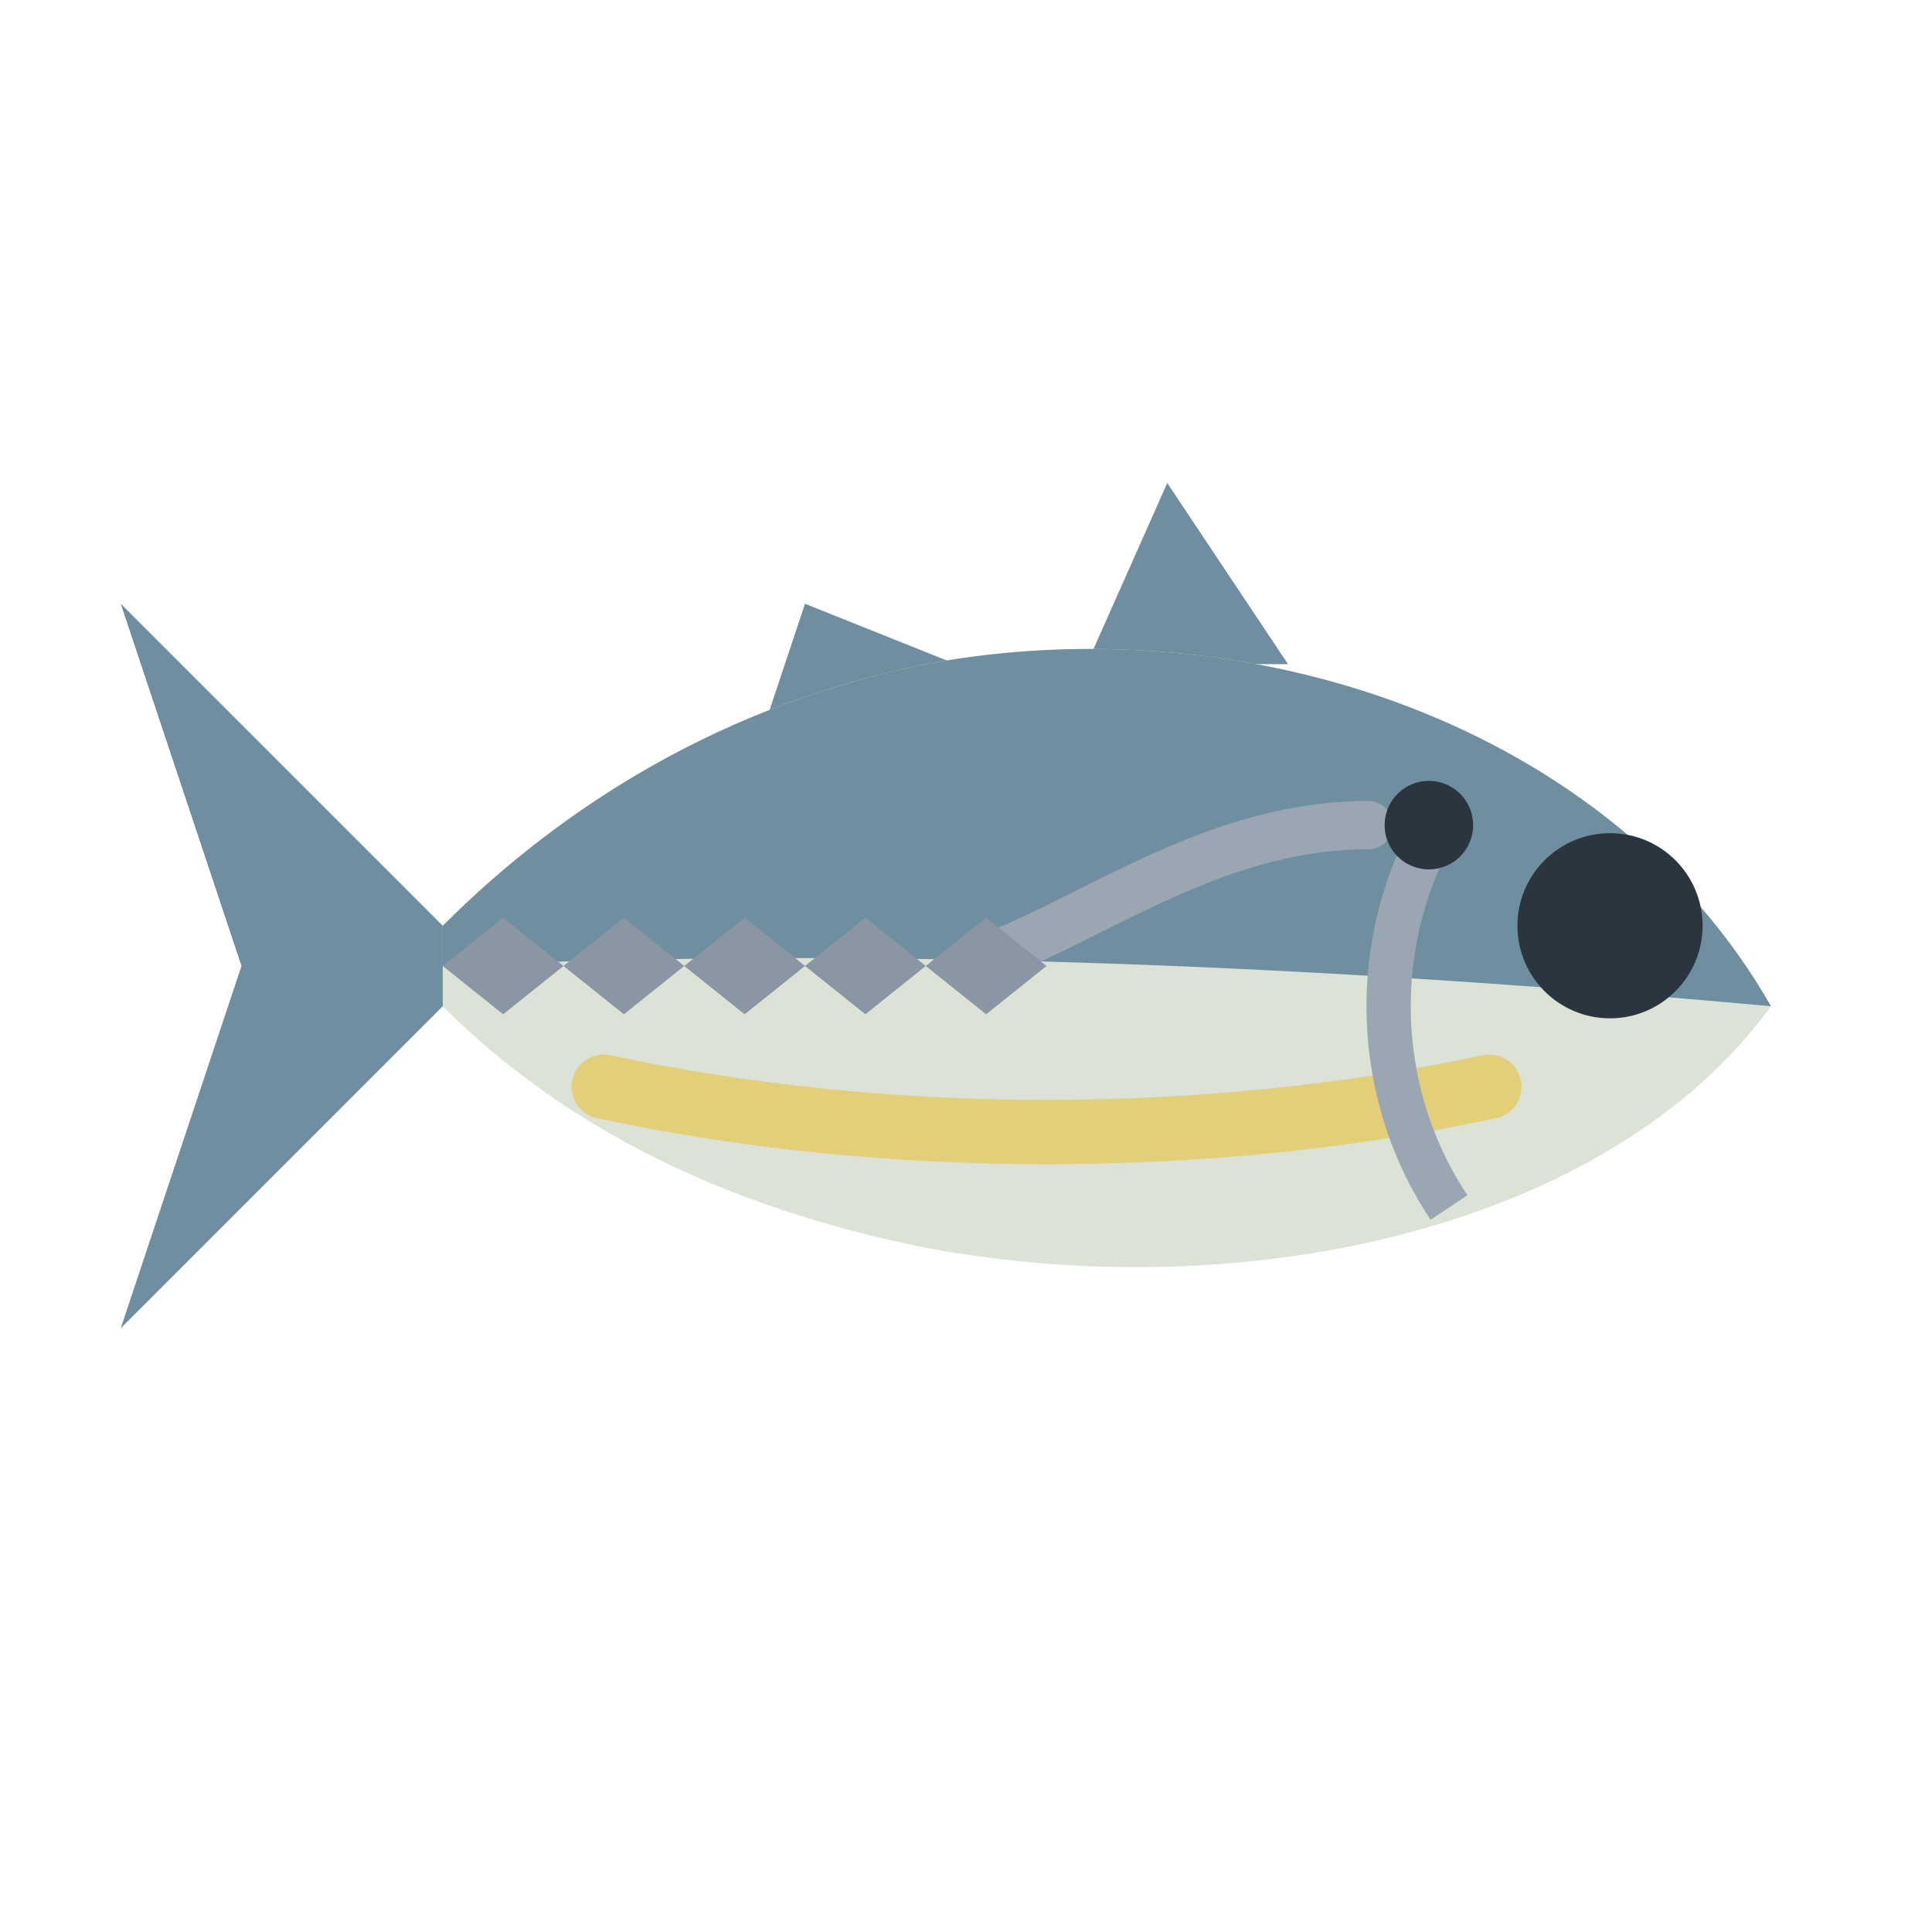
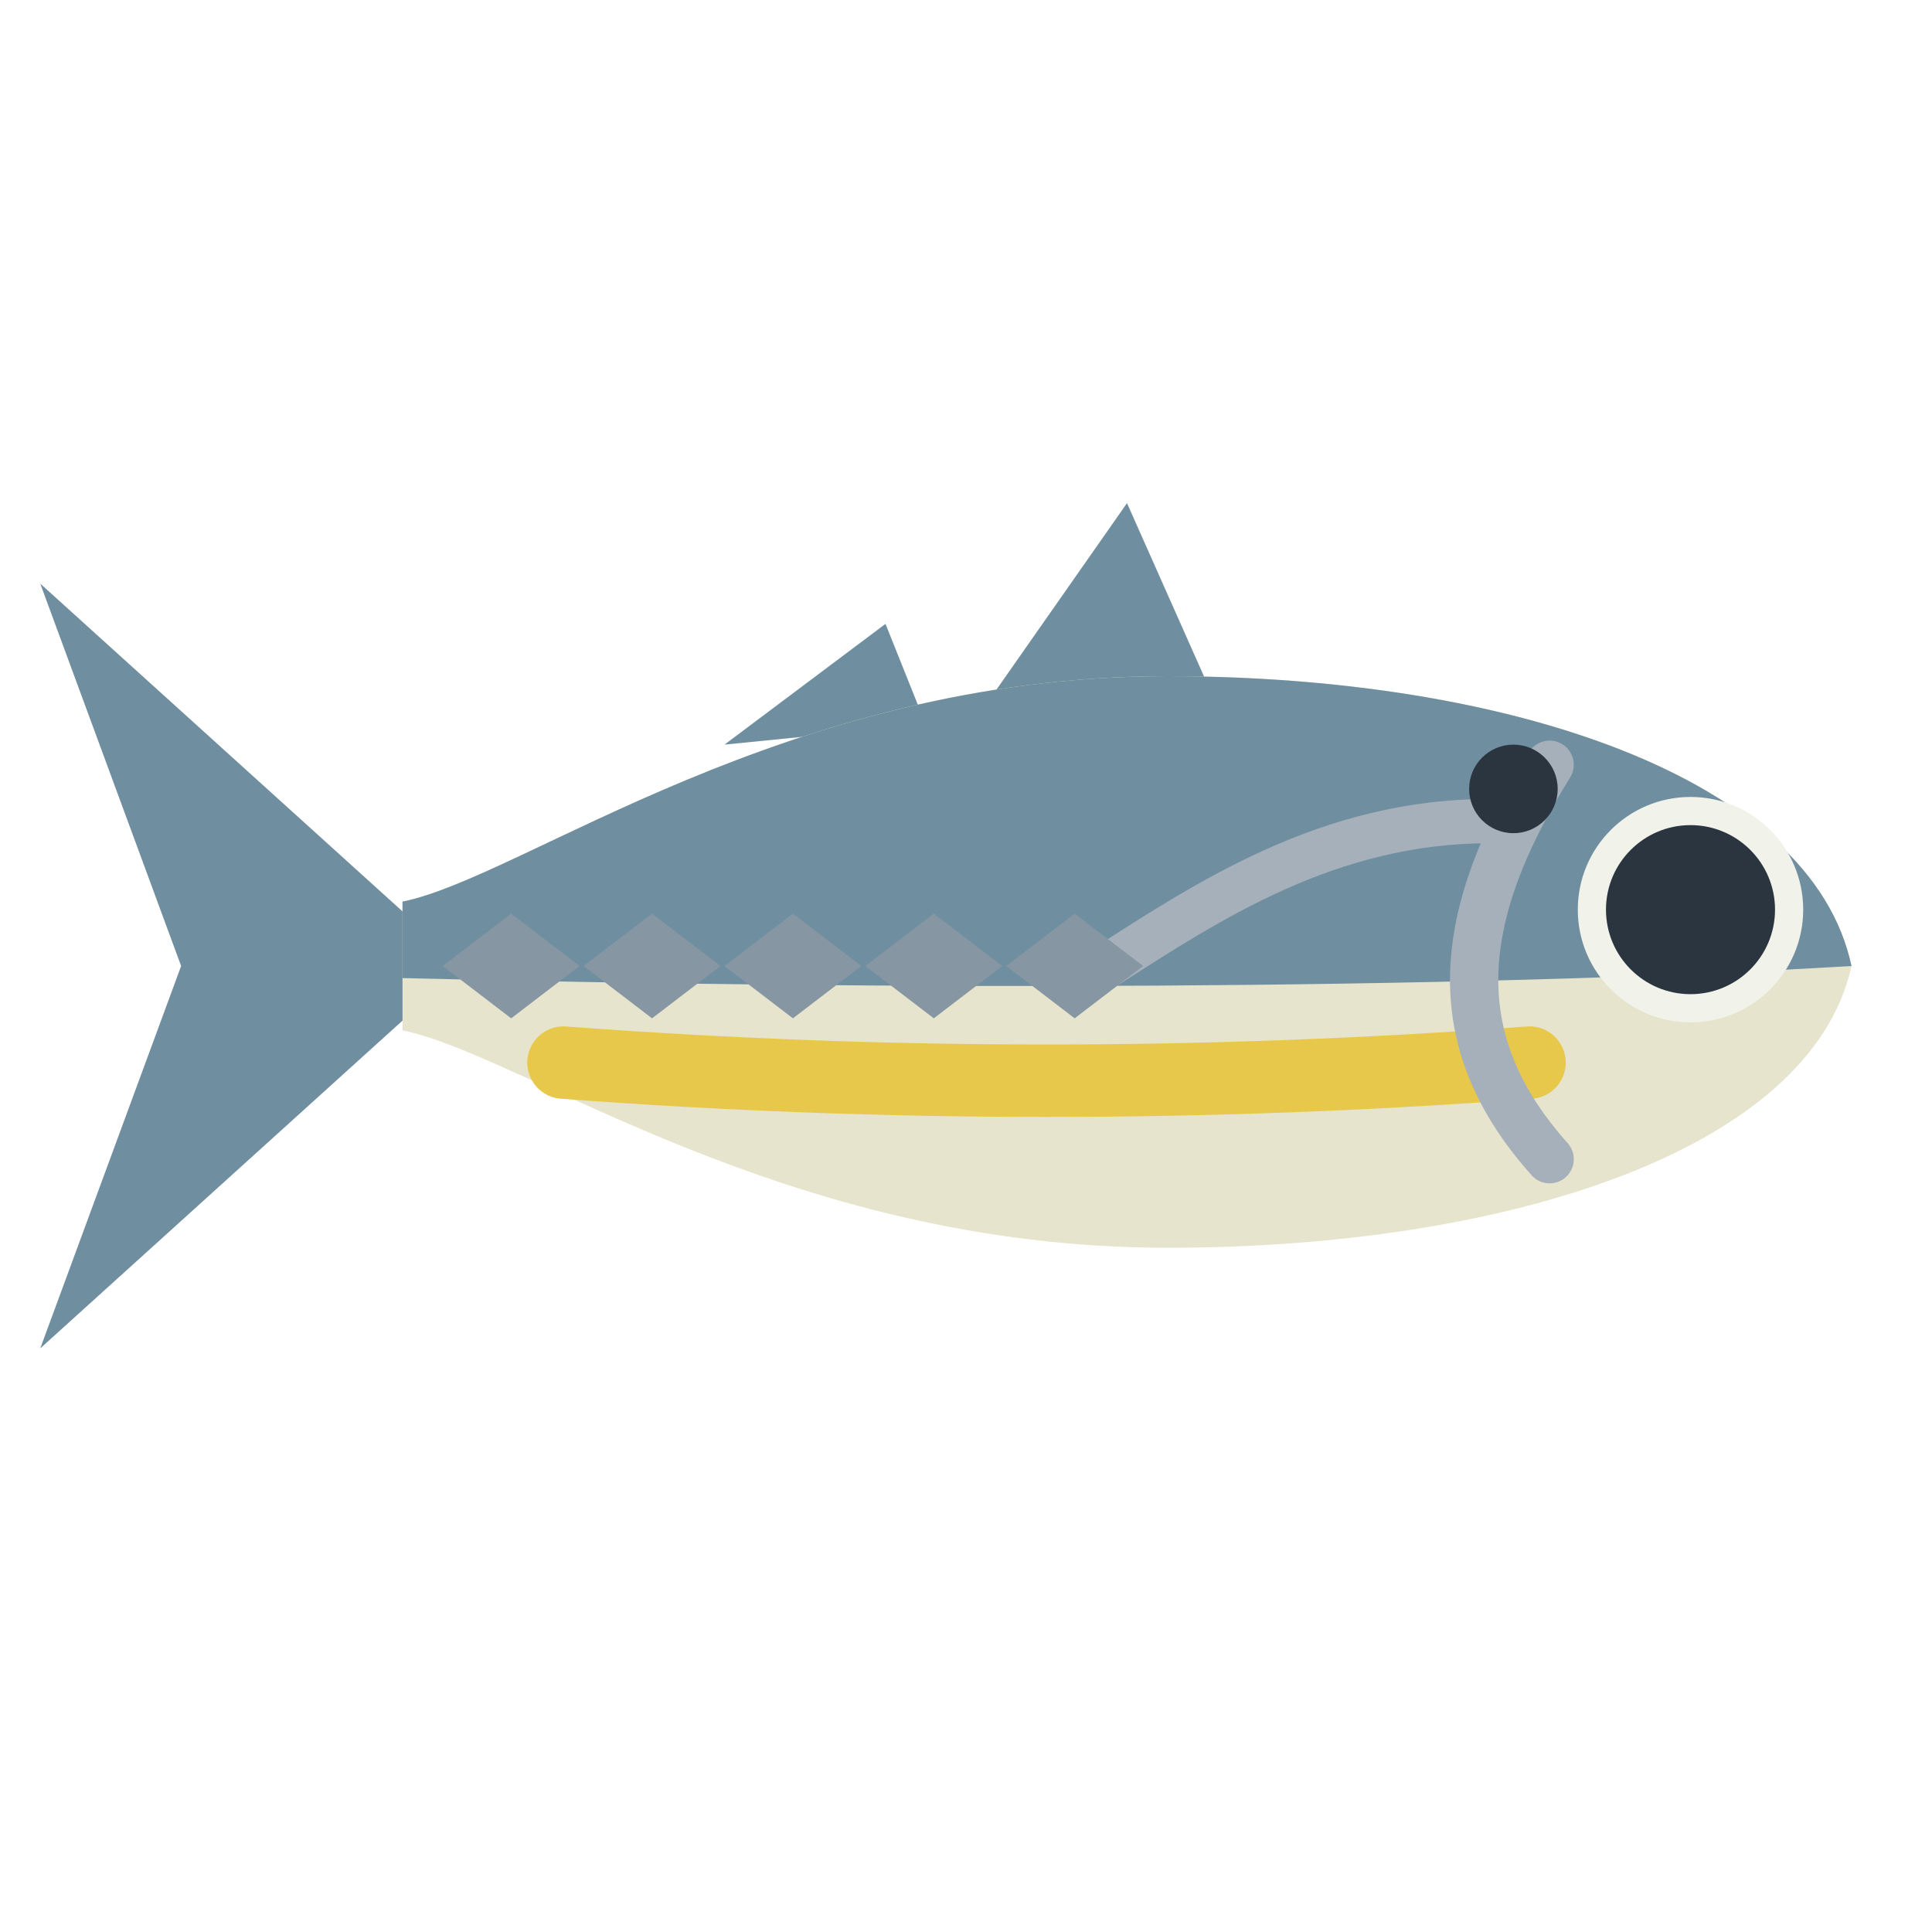
<svg xmlns="http://www.w3.org/2000/svg" width="48" height="48" viewBox="0 0 48 48" role="img" aria-label="Horse mackerel">
-   <path d="M12 24 3 15l3 9-3 9Z" fill="#6f8fa0" />
-   <path d="M27 16.5l2-4.5 3 4.5Z" fill="#6f8fa0" />
-   <path d="M19 18l1-3 5 2Z" fill="#6f8fa0" />
-   <path d="M44 25c-4-7-13-10-21-8.5-5 1-9 3.5-12 6.5v2c3 3 7 5 12 6 8 1.5 17-.5 21-6Z" fill="#dde2d6" />
-   <path d="M44 25c-4-7-13-10-21-8.5-5 1-9 3.5-12 6.5v1c11-.5 22 0 33 1Z" fill="#6f8fa0" />
-   <path d="M15 27c7 1.5 15 1.5 22 0" stroke="#e3cf7a" stroke-width="1.6" fill="none" stroke-linecap="round" />
-   <path d="M34 20.5c-4 0-7 2.5-10 3.5" stroke="#9aa6b2" stroke-width="1.2" fill="none" stroke-linecap="round" />
-   <g fill="#8a96a3">
-     <path d="M11 24l1.5-1.2 1.5 1.2-1.5 1.2Z" />
-     <path d="M14 24l1.5-1.2 1.5 1.2-1.5 1.2Z" />
-     <path d="M17 24l1.5-1.2 1.5 1.2-1.5 1.2Z" />
-     <path d="M20 24l1.5-1.2 1.5 1.2-1.5 1.2Z" />
-     <path d="M23 24l1.5-1.2 1.5 1.2-1.5 1.2Z" />
+   <path d="M11.5 24L1 14.5L4.5 24L1 33.5Z" fill="#6f8fa0" />
+   <path d="M30 17l-2-4.5-3.5 5Z" fill="#6f8fa0" />
+   <path d="M23 18l-1-2.5-4 3Z" fill="#6f8fa0" />
+   <path d="M46 24C45 19.32 37.5 16.8 29 16.8C19.5 16.8 13 21.8 10 22.4L10 25.6C13 26.2 19.5 31 29 31C37.5 31 45 28.55 46 24Z" fill="#e6e4cc" />
+   <path d="M46 24C45 19.32 37.5 16.8 29 16.8C19.5 16.8 13 21.8 10 22.4L10 24.3C22 24.6 36 24.6 46 24Z" fill="#6f8fa0" />
+   <path d="M14 26.4c8 .6 16 .6 24 0" stroke="#e8c84a" stroke-width="1.8" fill="none" stroke-linecap="round" />
+   <path d="M37 20.4c-4 0-7 2-9.5 3.6" stroke="#a5b0ba" stroke-width="1.1" fill="none" stroke-linecap="round" />
+   <g fill="#8796a3">
+     <path d="M11 24l1.7-1.3 1.7 1.3-1.7 1.3Z" />
+     <path d="M14.5 24l1.7-1.3 1.7 1.3-1.7 1.3Z" />
+     <path d="M18 24l1.7-1.3 1.7 1.3-1.7 1.3Z" />
+     <path d="M21.5 24l1.7-1.3 1.7 1.3-1.7 1.3Z" />
+     <path d="M25 24l1.7-1.3 1.7 1.3-1.7 1.3Z" />
  </g>
-   <path d="M36 20c-2 3-2 7 0 10" stroke="#9aa6b2" stroke-width="1.1" fill="none" />
-   <circle cx="35.5" cy="20.5" r="1.1" fill="#2a3540" />
-   <circle cx="40" cy="23" r="2.3" fill="#2a3540" />
+   <path d="M38.5 19C36 23 36 26 38.5 28.8" stroke="#a5b0ba" stroke-width="1.2" fill="none" stroke-linecap="round" />
+   <circle cx="37.6" cy="19.6" r="1.1" fill="#2a3540" />
+   <circle cx="42" cy="22.6" r="2.8" fill="#f1f2ea" />
+   <circle cx="42" cy="22.6" r="2.1" fill="#2a3540" />
</svg>
